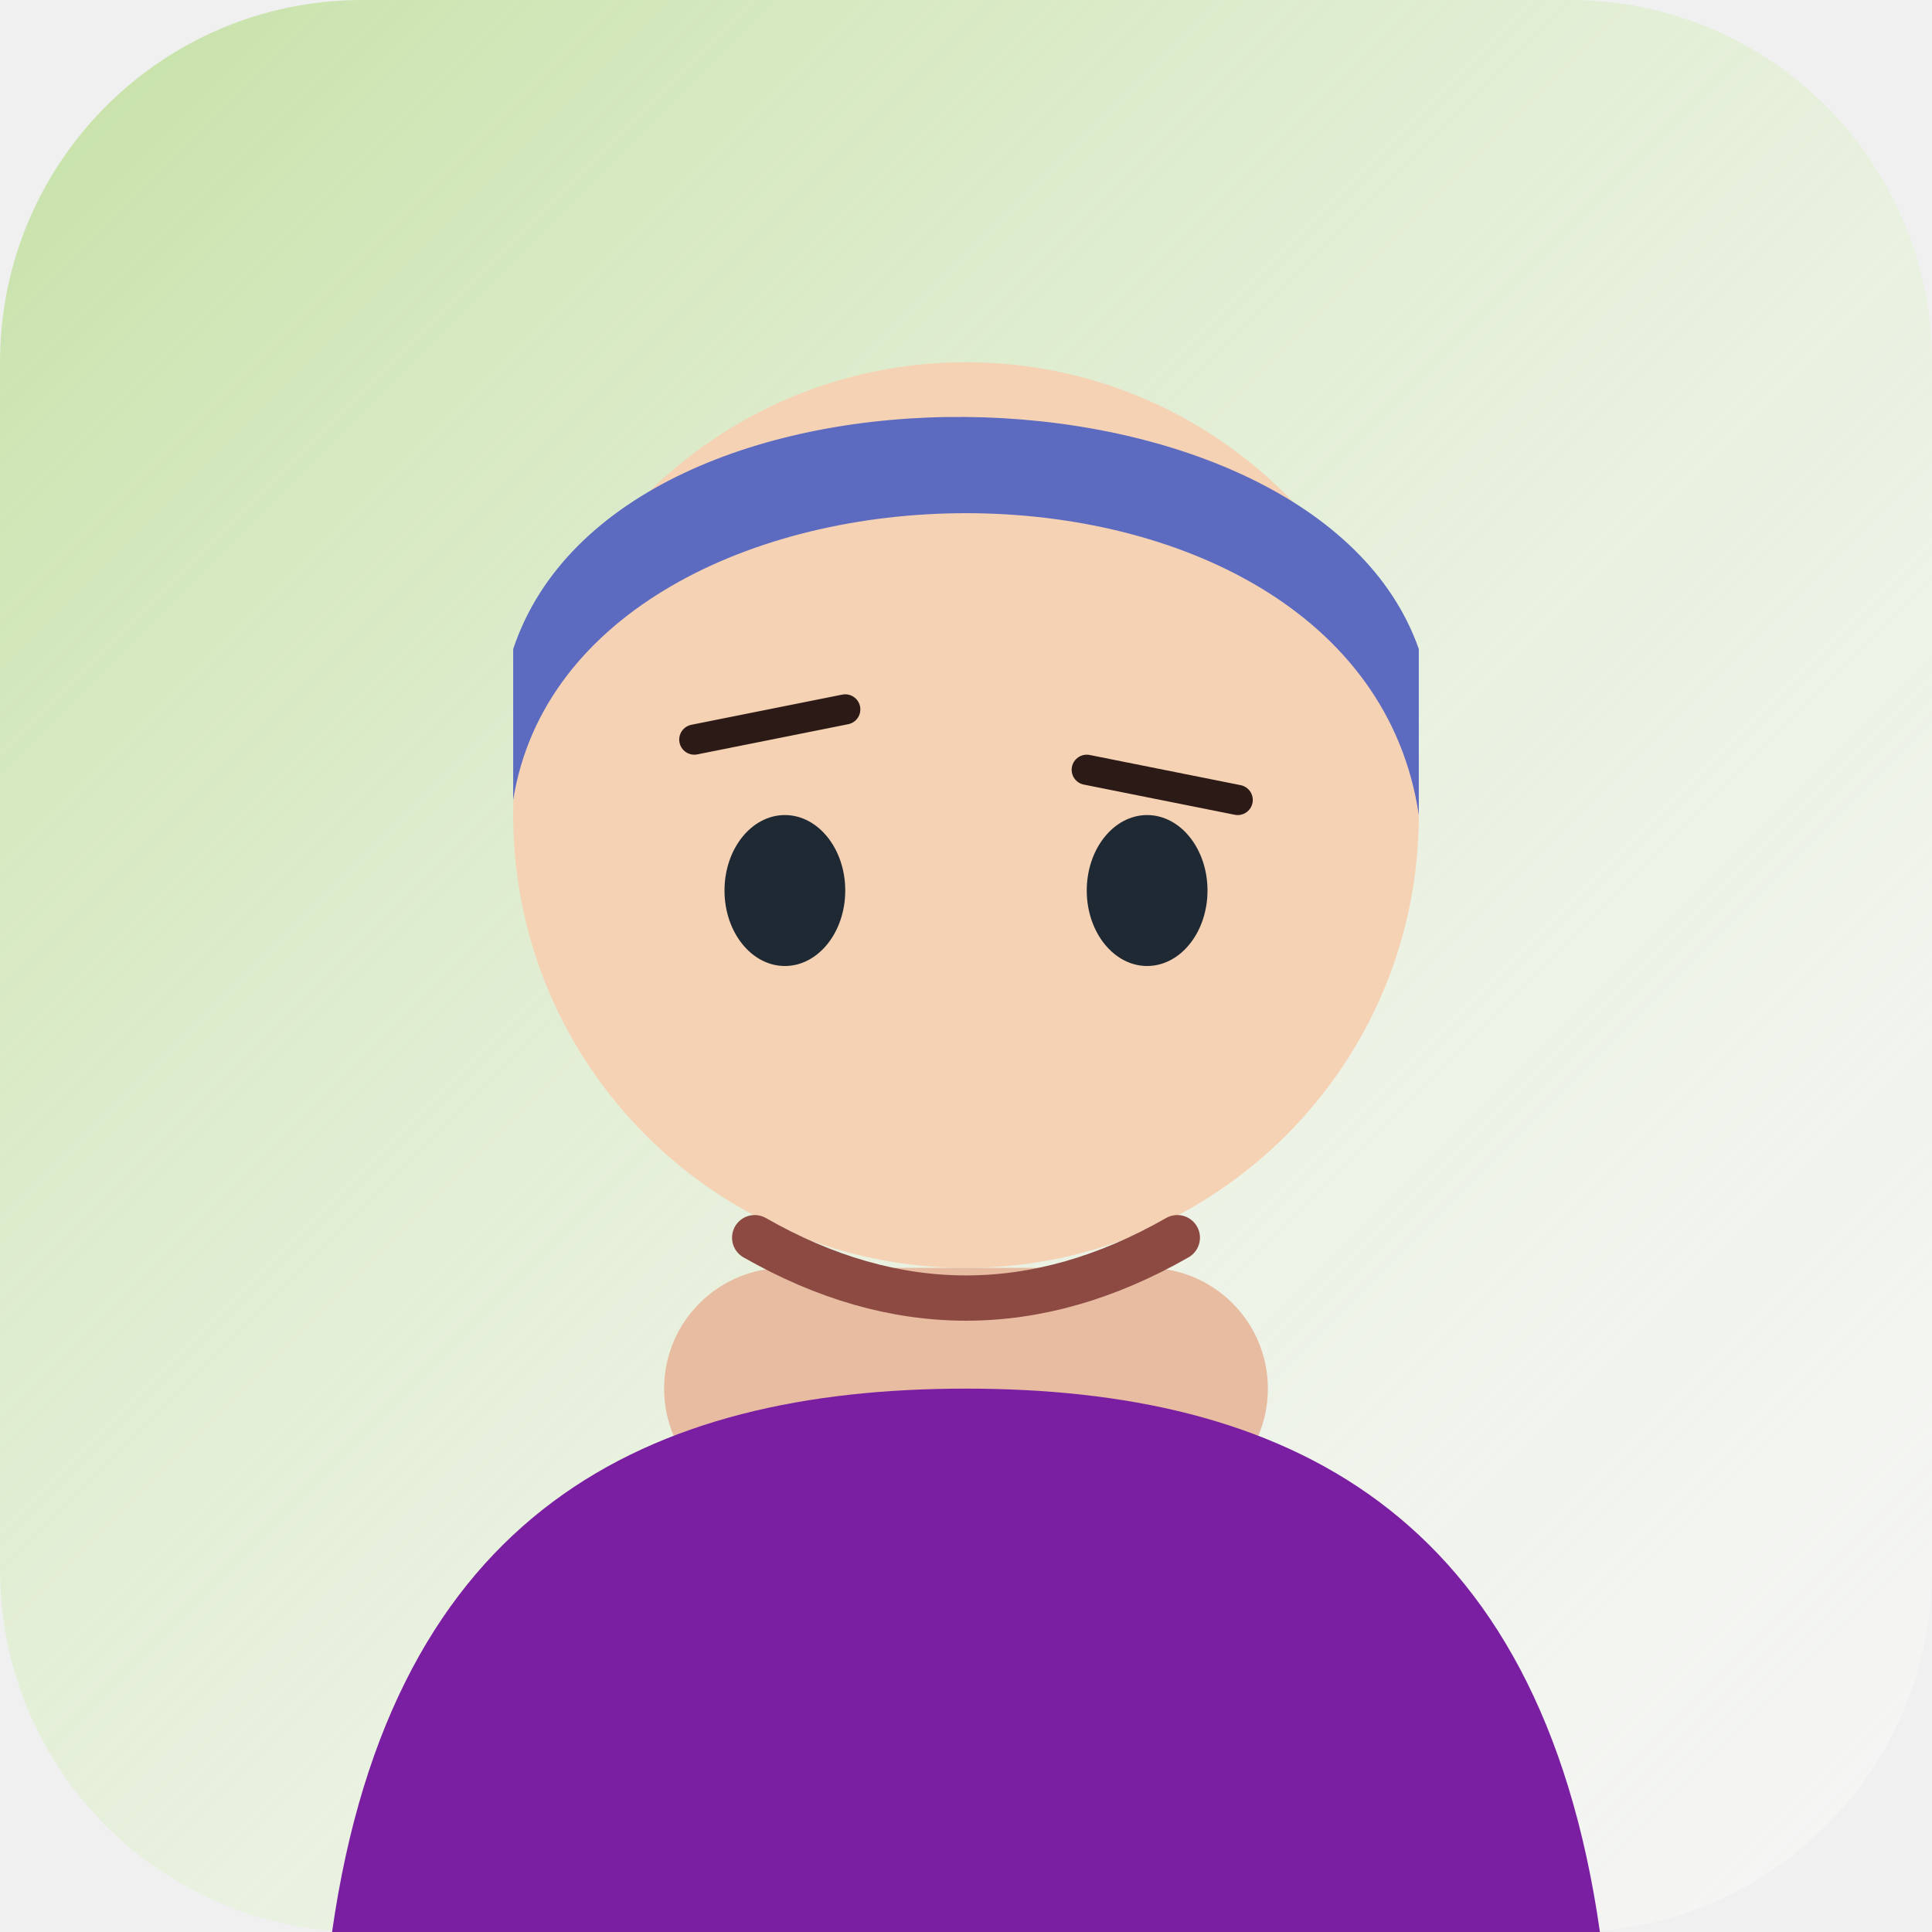
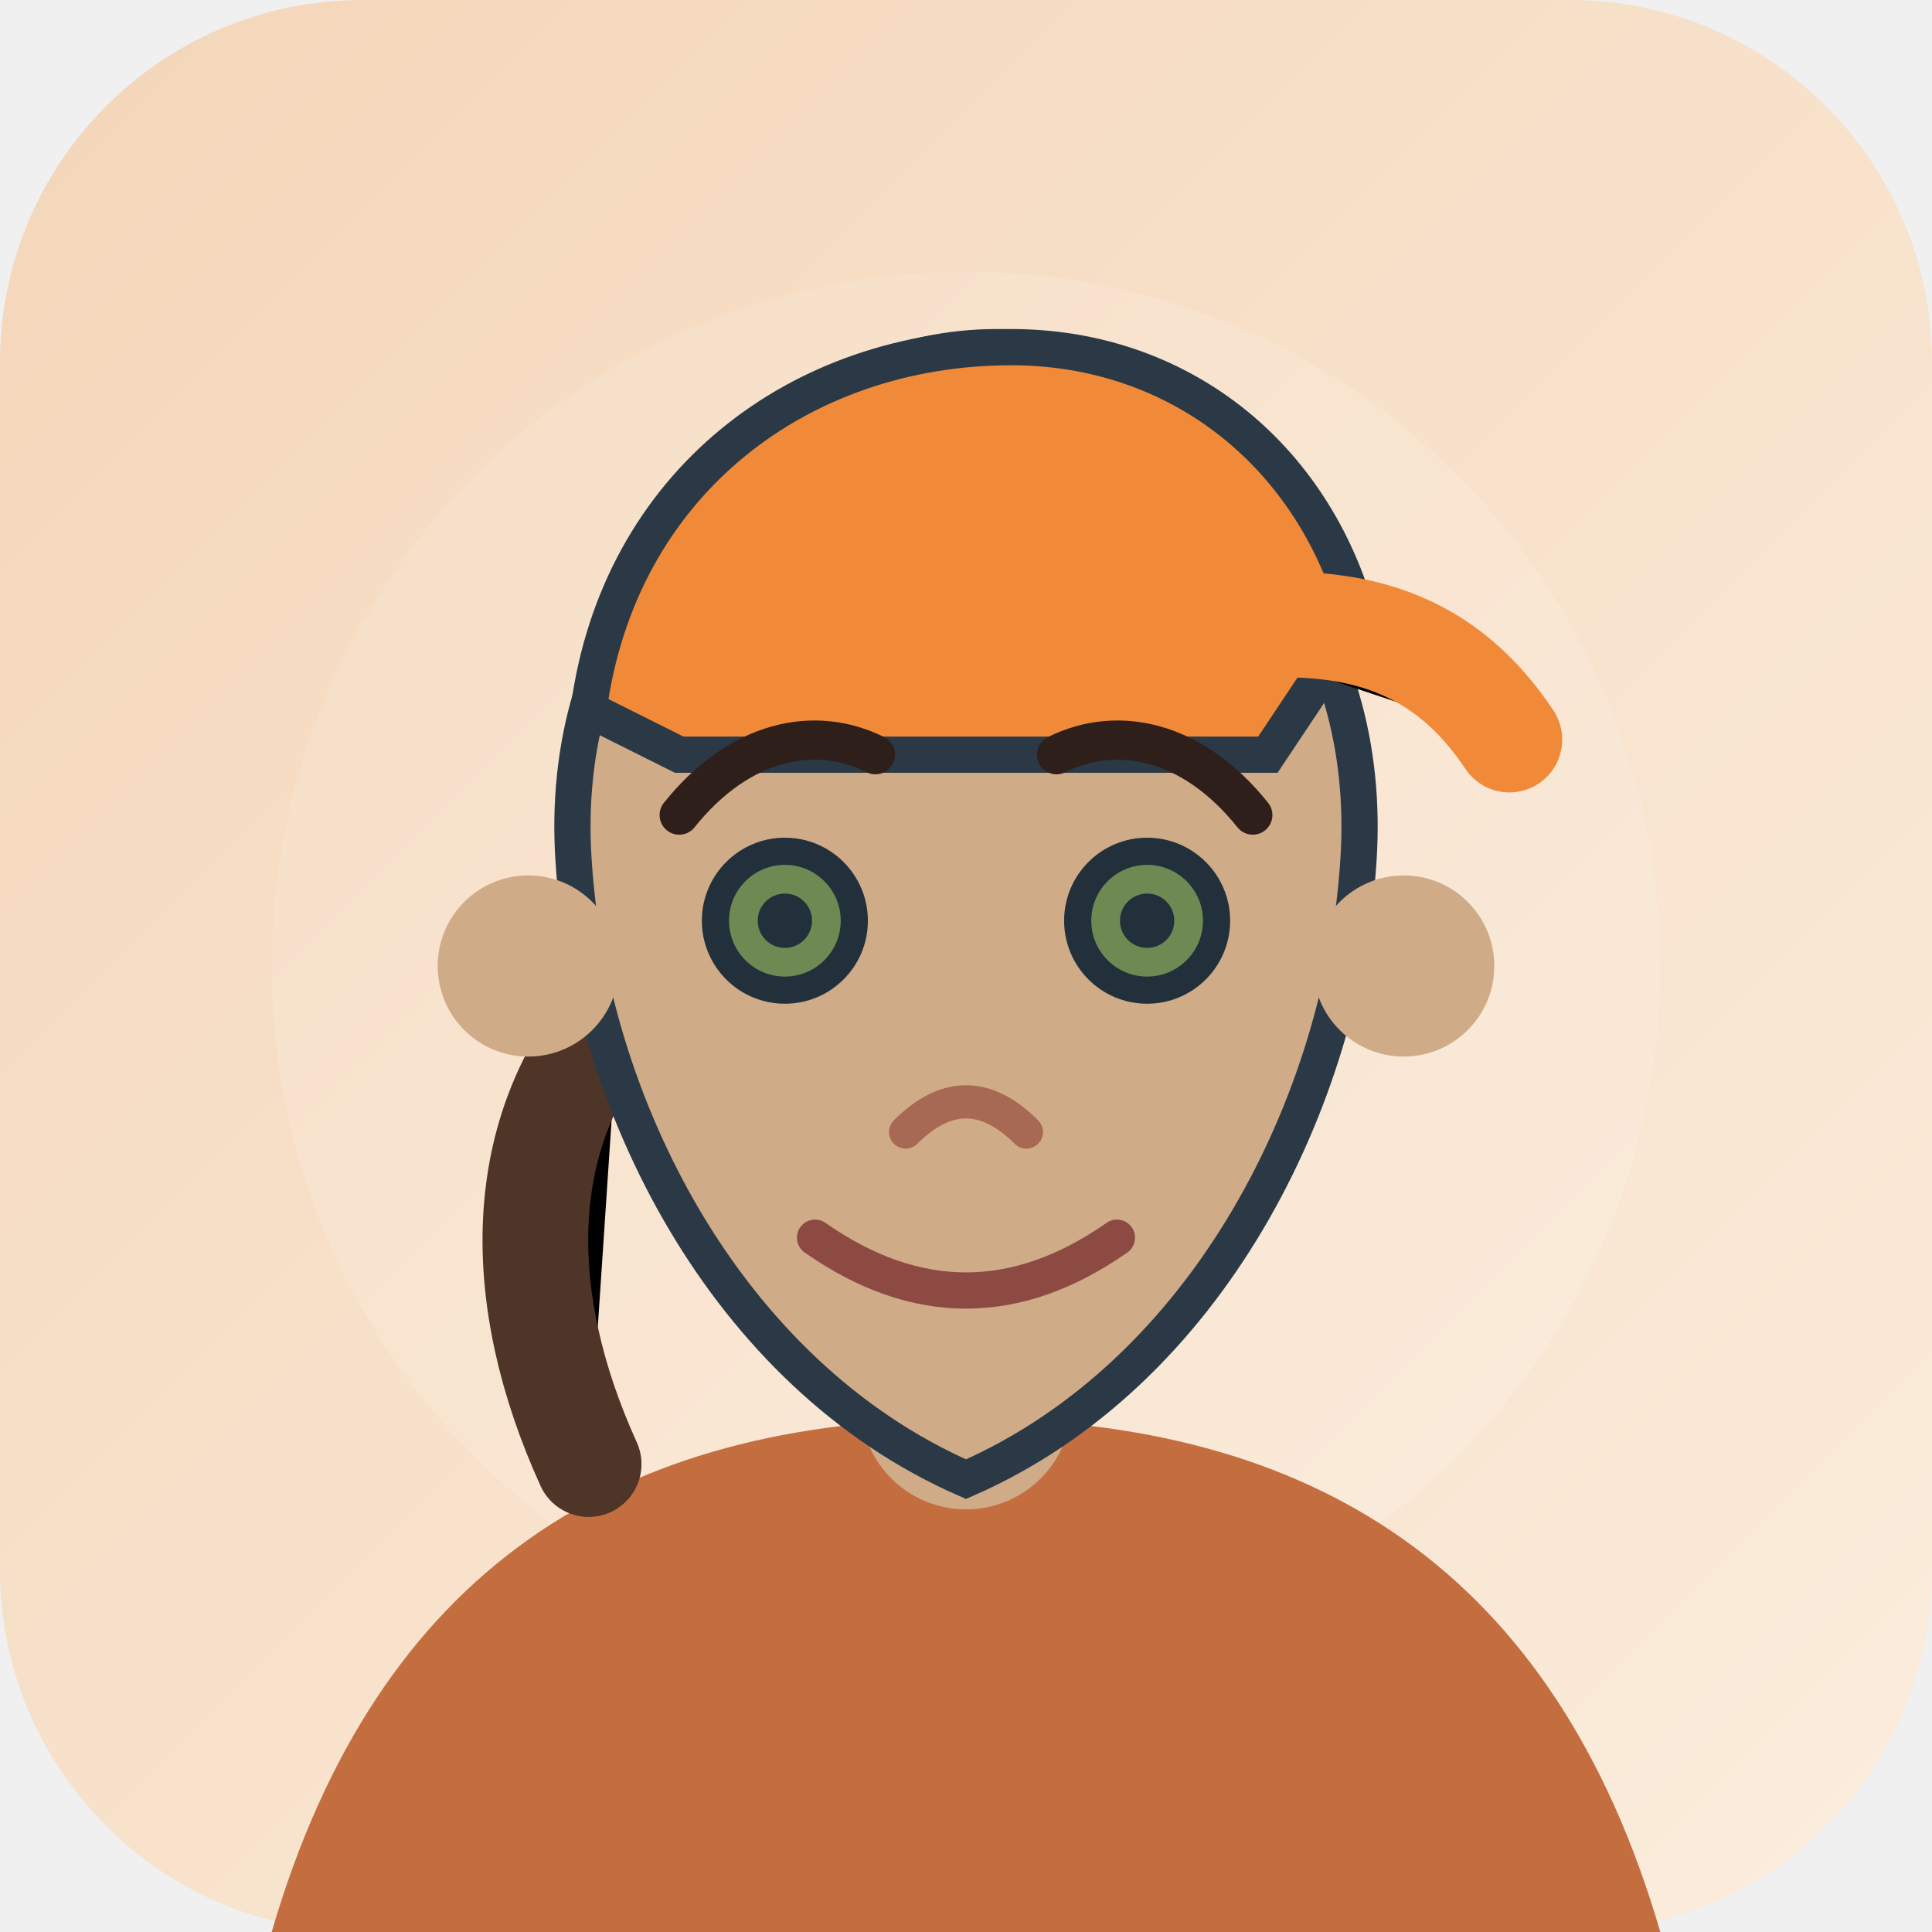
<svg xmlns="http://www.w3.org/2000/svg" width="128" height="128" viewBox="0 0 128 128" role="img" aria-labelledby="title-11 desc-11">
  <defs>
    <linearGradient id="bg-11" x1="0" y1="0" x2="1" y2="1">
-       <stop offset="0%" stop-color="#C5E1A5" />
-       <stop offset="100%" stop-color="#FFFFFF" stop-opacity="0.35" />
+       <stop offset="0%" stop-color="#F4D6B9" />
+       <stop offset="100%" stop-color="#FBEDDD" />
    </linearGradient>
  </defs>
  <rect width="128" height="128" rx="24" fill="url(#bg-11)" />
-   <circle cx="64" cy="54" r="30" fill="#F6D2B5" />
-   <path d="M34 53 C38 28, 90 27, 94 54 L94 43 C87 23, 41 22, 34 43 Z" fill="#5C6BC0" />
-   <rect x="44" y="84" width="40" height="16" rx="8" fill="#E7BCA1" />
-   <path d="M22 128 C26 100, 43 92, 64 92 C85 92, 102 100, 106 128 Z" fill="#7B1FA2" />
-   <ellipse cx="52" cy="59" rx="4" ry="5" fill="#1F2933" />
-   <ellipse cx="76" cy="59" rx="4" ry="5" fill="#1F2933" />
-   <path d="M50 82 Q64 90 78 82" stroke="#8D4A43" stroke-width="3" fill="none" stroke-linecap="round" />
-   <path d="M46 49 L56 47" stroke="#2C1A16" stroke-width="2" stroke-linecap="round" />
-   <path d="M72 51 L82 53" stroke="#2C1A16" stroke-width="2" stroke-linecap="round" />
+   <circle cx="64" cy="64" r="46" fill="#FFFFFF" opacity="0.12" />
+   <path d="M18 128 C25 104 41 94 64 94 C87 94 103 104 110 128 Z" fill="#C46E40" />
+   <rect x="57" y="84" width="14" height="16" rx="7" fill="#CFAB87" />
+   <path d="M41 52 C41 33 54 23 66 23 C79 23 88 32 88 49 L84 56 H44 Z" fill="#4F3428" stroke="#2A3945" stroke-width="2.4" />
+   <path d="M41 67 C34 75 34 86 39 97" stroke="#4F3428" stroke-width="7" stroke-linecap="round" />
+   <path d="M64 28 C46 29 37 42 38 57 C39 73 48 91 64 98 C80 91 89 73 90 57 C91 42 82 29 64 28 Z" fill="#CFAB87" stroke="#2A3945" stroke-width="2.4" />
+   <circle cx="35" cy="64" r="6" fill="#CFAB87" />
+   <circle cx="93" cy="64" r="6" fill="#CFAB87" />
+   <path d="M44 50 C53 40 66 36 79 39" fill="#4F3428" stroke="#2A3945" stroke-width="2.2" />
+   <path d="M39 47 C41 32 53 23 67 23 C78 23 87 30 90 41 L84 50 H45 Z" fill="#F08A39" stroke="#2A3945" stroke-width="2.4" />
+   <path d="M79 42 C90 40 96 43 100 49" stroke="#F08A39" stroke-width="7" stroke-linecap="round" />
+   <path d="M45 54 C49 49 54 48 58 50" stroke="#2F1F1A" stroke-width="2.6" fill="none" stroke-linecap="round" />
+   <path d="M70 50 C74 48 79 49 83 54" stroke="#2F1F1A" stroke-width="2.6" fill="none" stroke-linecap="round" />
+   <circle cx="52" cy="61" r="4.6" fill="#6E8A52" stroke="#22303C" stroke-width="1.8" />
+   <circle cx="76" cy="61" r="4.6" fill="#6E8A52" stroke="#22303C" stroke-width="1.8" />
+   <circle cx="52" cy="61" r="1.8" fill="#22303C" />
+   <circle cx="76" cy="61" r="1.8" fill="#22303C" />
+   <path d="M60 75 Q64 71 68 75" stroke="#A86954" stroke-width="2.2" fill="none" stroke-linecap="round" />
+   <path d="M54 82 Q64 89 74 82" stroke="#8D4A43" stroke-width="2.4" fill="none" stroke-linecap="round" />
</svg>
